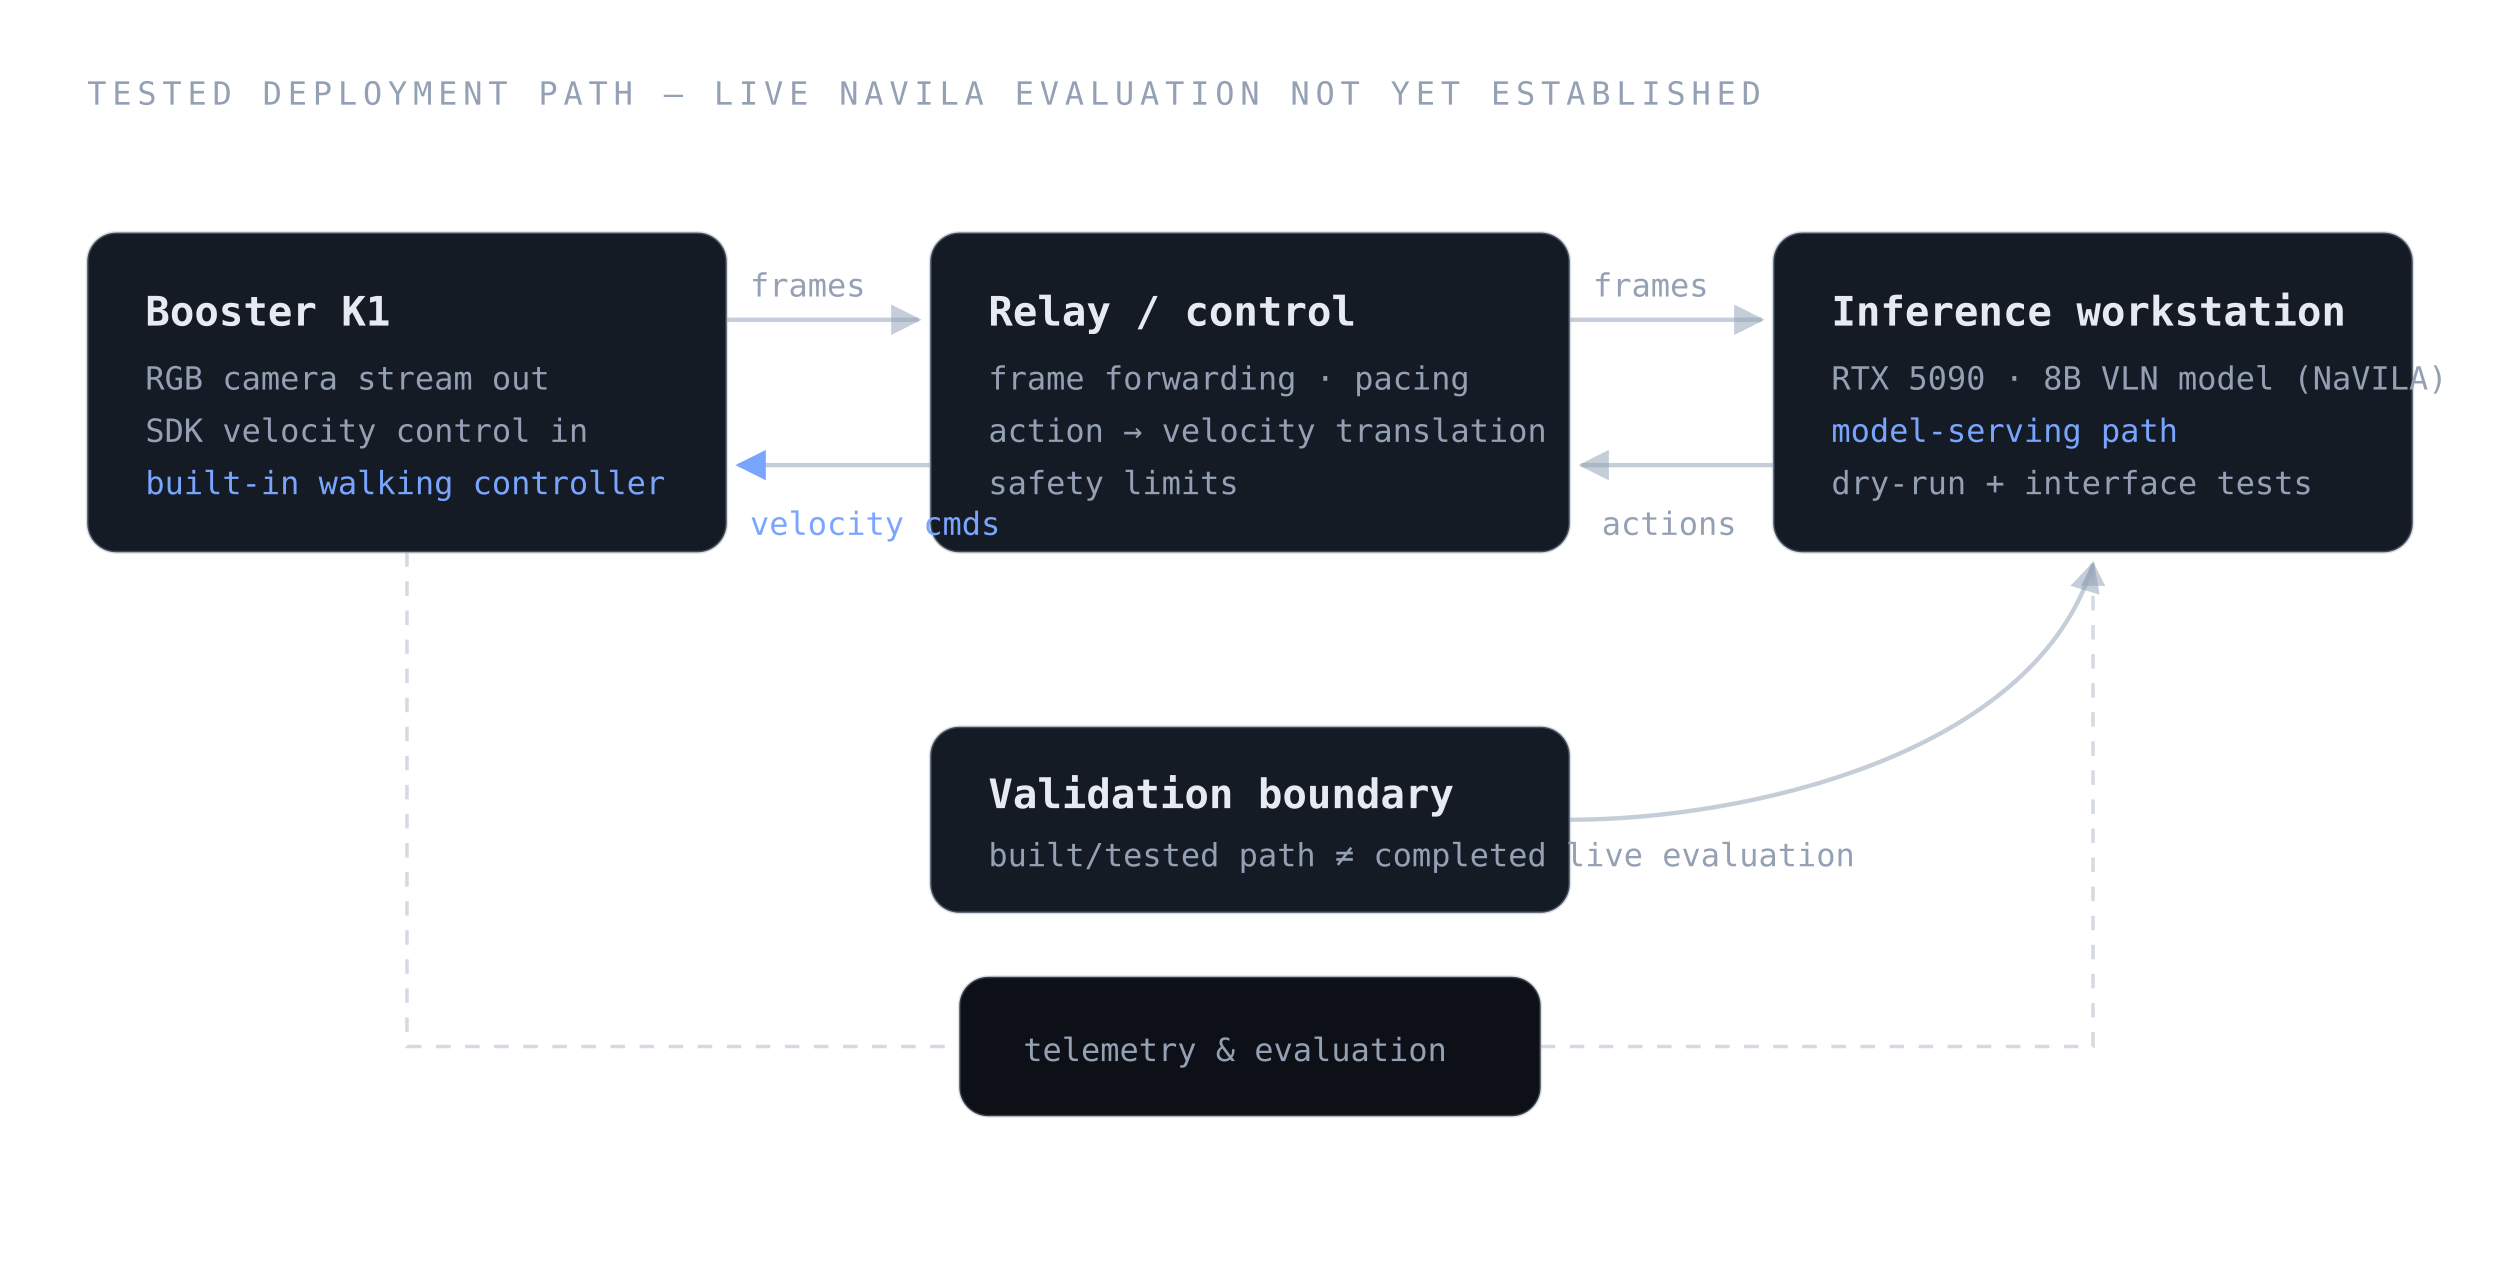
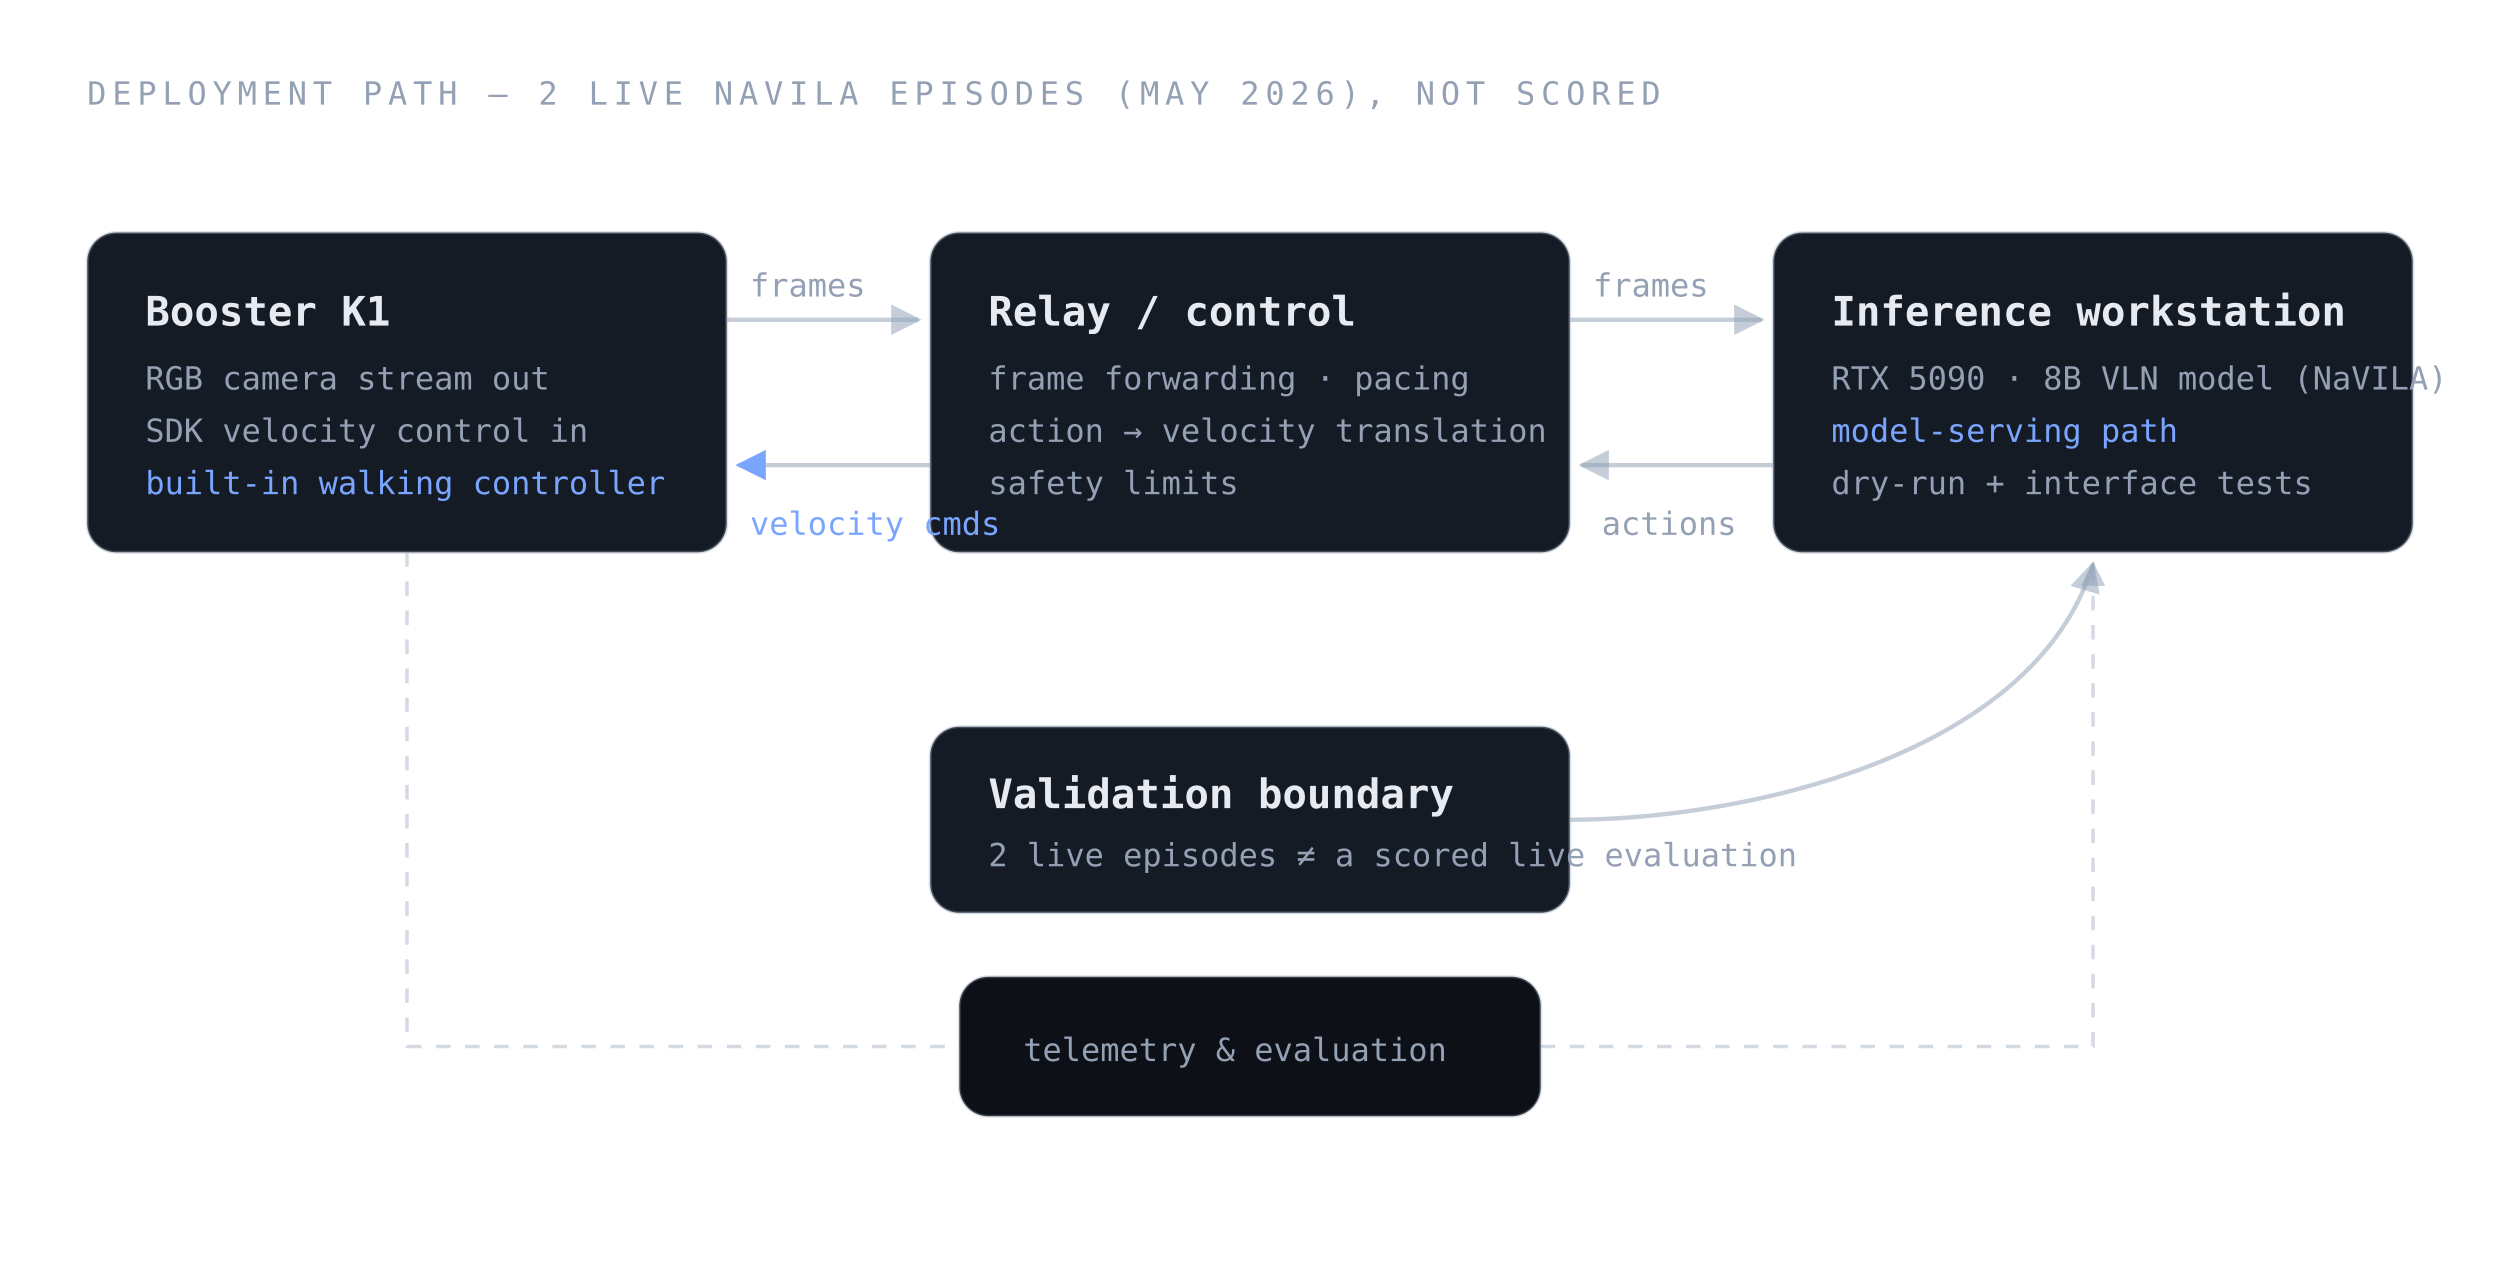
<svg xmlns="http://www.w3.org/2000/svg" viewBox="0 0 860 440" font-family="ui-monospace, 'JetBrains Mono', SFMono-Regular, Menlo, monospace" role="img" aria-label="Three-machine deployment topology for vision-language navigation on the Booster K1">
  <defs>
    <marker id="a" viewBox="0 0 10 10" refX="9" refY="5" markerWidth="7" markerHeight="7" orient="auto-start-reverse">
      <path d="M0 0 L10 5 L0 10 z" fill="rgba(148,163,184,0.55)" />
    </marker>
    <marker id="acc" viewBox="0 0 10 10" refX="9" refY="5" markerWidth="7" markerHeight="7" orient="auto-start-reverse">
      <path d="M0 0 L10 5 L0 10 z" fill="#7aa5ff" />
    </marker>
  </defs>
  <style>
    .box{fill:#151b25;stroke:rgba(148,163,184,0.35);rx:10}
    .t{fill:#e7eaf0;font-size:14px;font-weight:600}
    .s{fill:#94a0b4;font-size:11px}
    .lbl{fill:#7aa5ff;font-size:11px}
    .flow{stroke:rgba(148,163,184,0.55);stroke-width:1.5;fill:none}
    .dash{stroke:rgba(148,163,184,0.4);stroke-width:1.2;fill:none;stroke-dasharray:5 5}
  </style>
-   <text x="30" y="36" class="s" letter-spacing="2">TESTED DEPLOYMENT PATH — LIVE NAVILA EVALUATION NOT YET ESTABLISHED</text>
+   <text x="30" y="36" class="s" letter-spacing="2">DEPLOYMENT PATH — 2 LIVE NAVILA EPISODES (MAY 2026), NOT SCORED</text>
  <rect x="30" y="80" width="220" height="110" rx="10" class="box" />
  <text x="50" y="112" class="t">Booster K1</text>
  <text x="50" y="134" class="s">RGB camera stream out</text>
  <text x="50" y="152" class="s">SDK velocity control in</text>
  <text x="50" y="170" class="lbl">built-in walking controller</text>
  <rect x="320" y="80" width="220" height="110" rx="10" class="box" />
  <text x="340" y="112" class="t">Relay / control</text>
  <text x="340" y="134" class="s">frame forwarding · pacing</text>
  <text x="340" y="152" class="s">action → velocity translation</text>
  <text x="340" y="170" class="s">safety limits</text>
  <rect x="610" y="80" width="220" height="110" rx="10" class="box" />
  <text x="630" y="112" class="t">Inference workstation</text>
  <text x="630" y="134" class="s">RTX 5090 · 8B VLN model (NaVILA)</text>
  <text x="630" y="152" class="lbl">model-serving path</text>
  <text x="630" y="170" class="s">dry-run + interface tests</text>
  <path d="M250 110 H316" class="flow" marker-end="url(#a)" />
  <text x="258" y="102" class="s">frames</text>
  <path d="M540 110 H606" class="flow" marker-end="url(#a)" />
  <text x="548" y="102" class="s">frames</text>
  <path d="M610 160 H544" class="flow" marker-end="url(#a)" />
  <text x="551" y="184" class="s">actions</text>
  <path d="M320 160 H254" class="flow" marker-end="url(#acc)" />
  <text x="258" y="184" class="lbl">velocity cmds</text>
  <rect x="320" y="250" width="220" height="64" rx="10" class="box" stroke-dasharray="0" />
  <text x="340" y="278" class="t" font-size="13">Validation boundary</text>
-   <text x="340" y="298" class="s">built/tested path ≠ completed live evaluation</text>
+   <text x="340" y="298" class="s">2 live episodes ≠ a scored live evaluation</text>
  <path d="M540 282 C 600 282 700 260 720 194" class="flow" marker-end="url(#a)" />
  <path d="M140 190 V 360 H 720 V 194" class="dash" marker-end="url(#a)" />
  <rect x="330" y="336" width="200" height="48" rx="10" fill="#0d1117" stroke="rgba(148,163,184,0.3)" />
  <text x="352" y="365" class="s">telemetry &amp; evaluation</text>
</svg>
